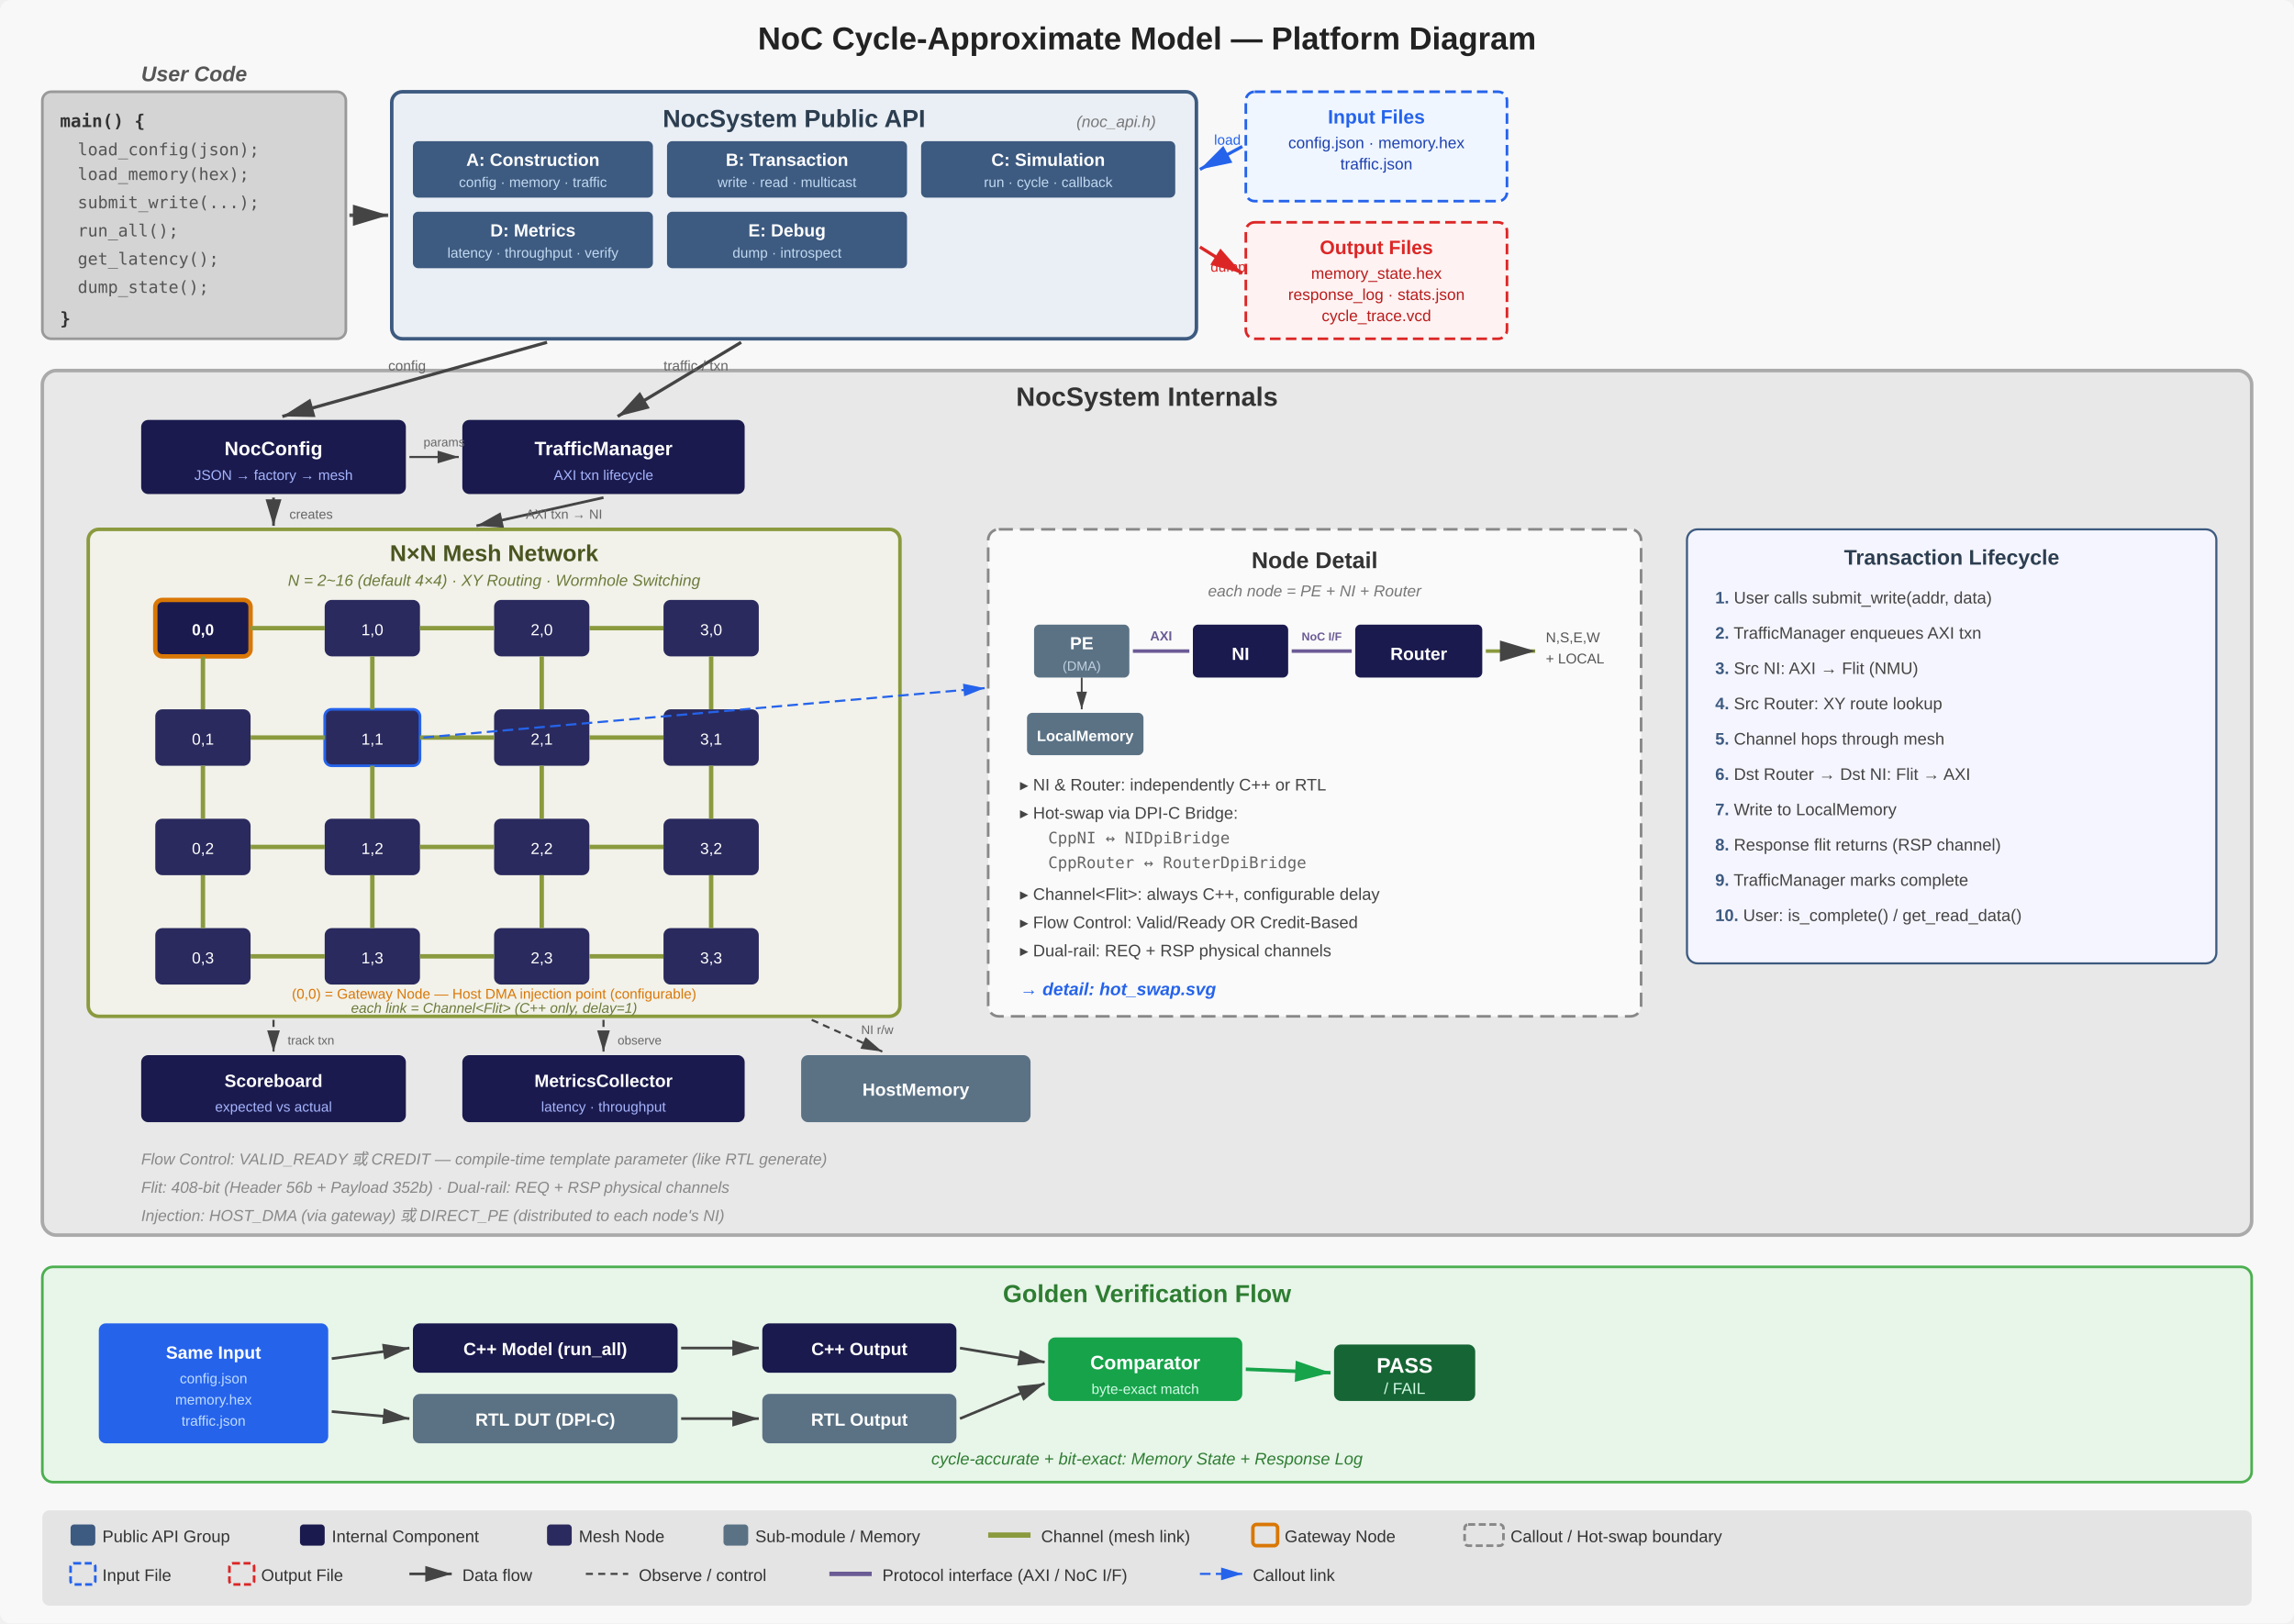
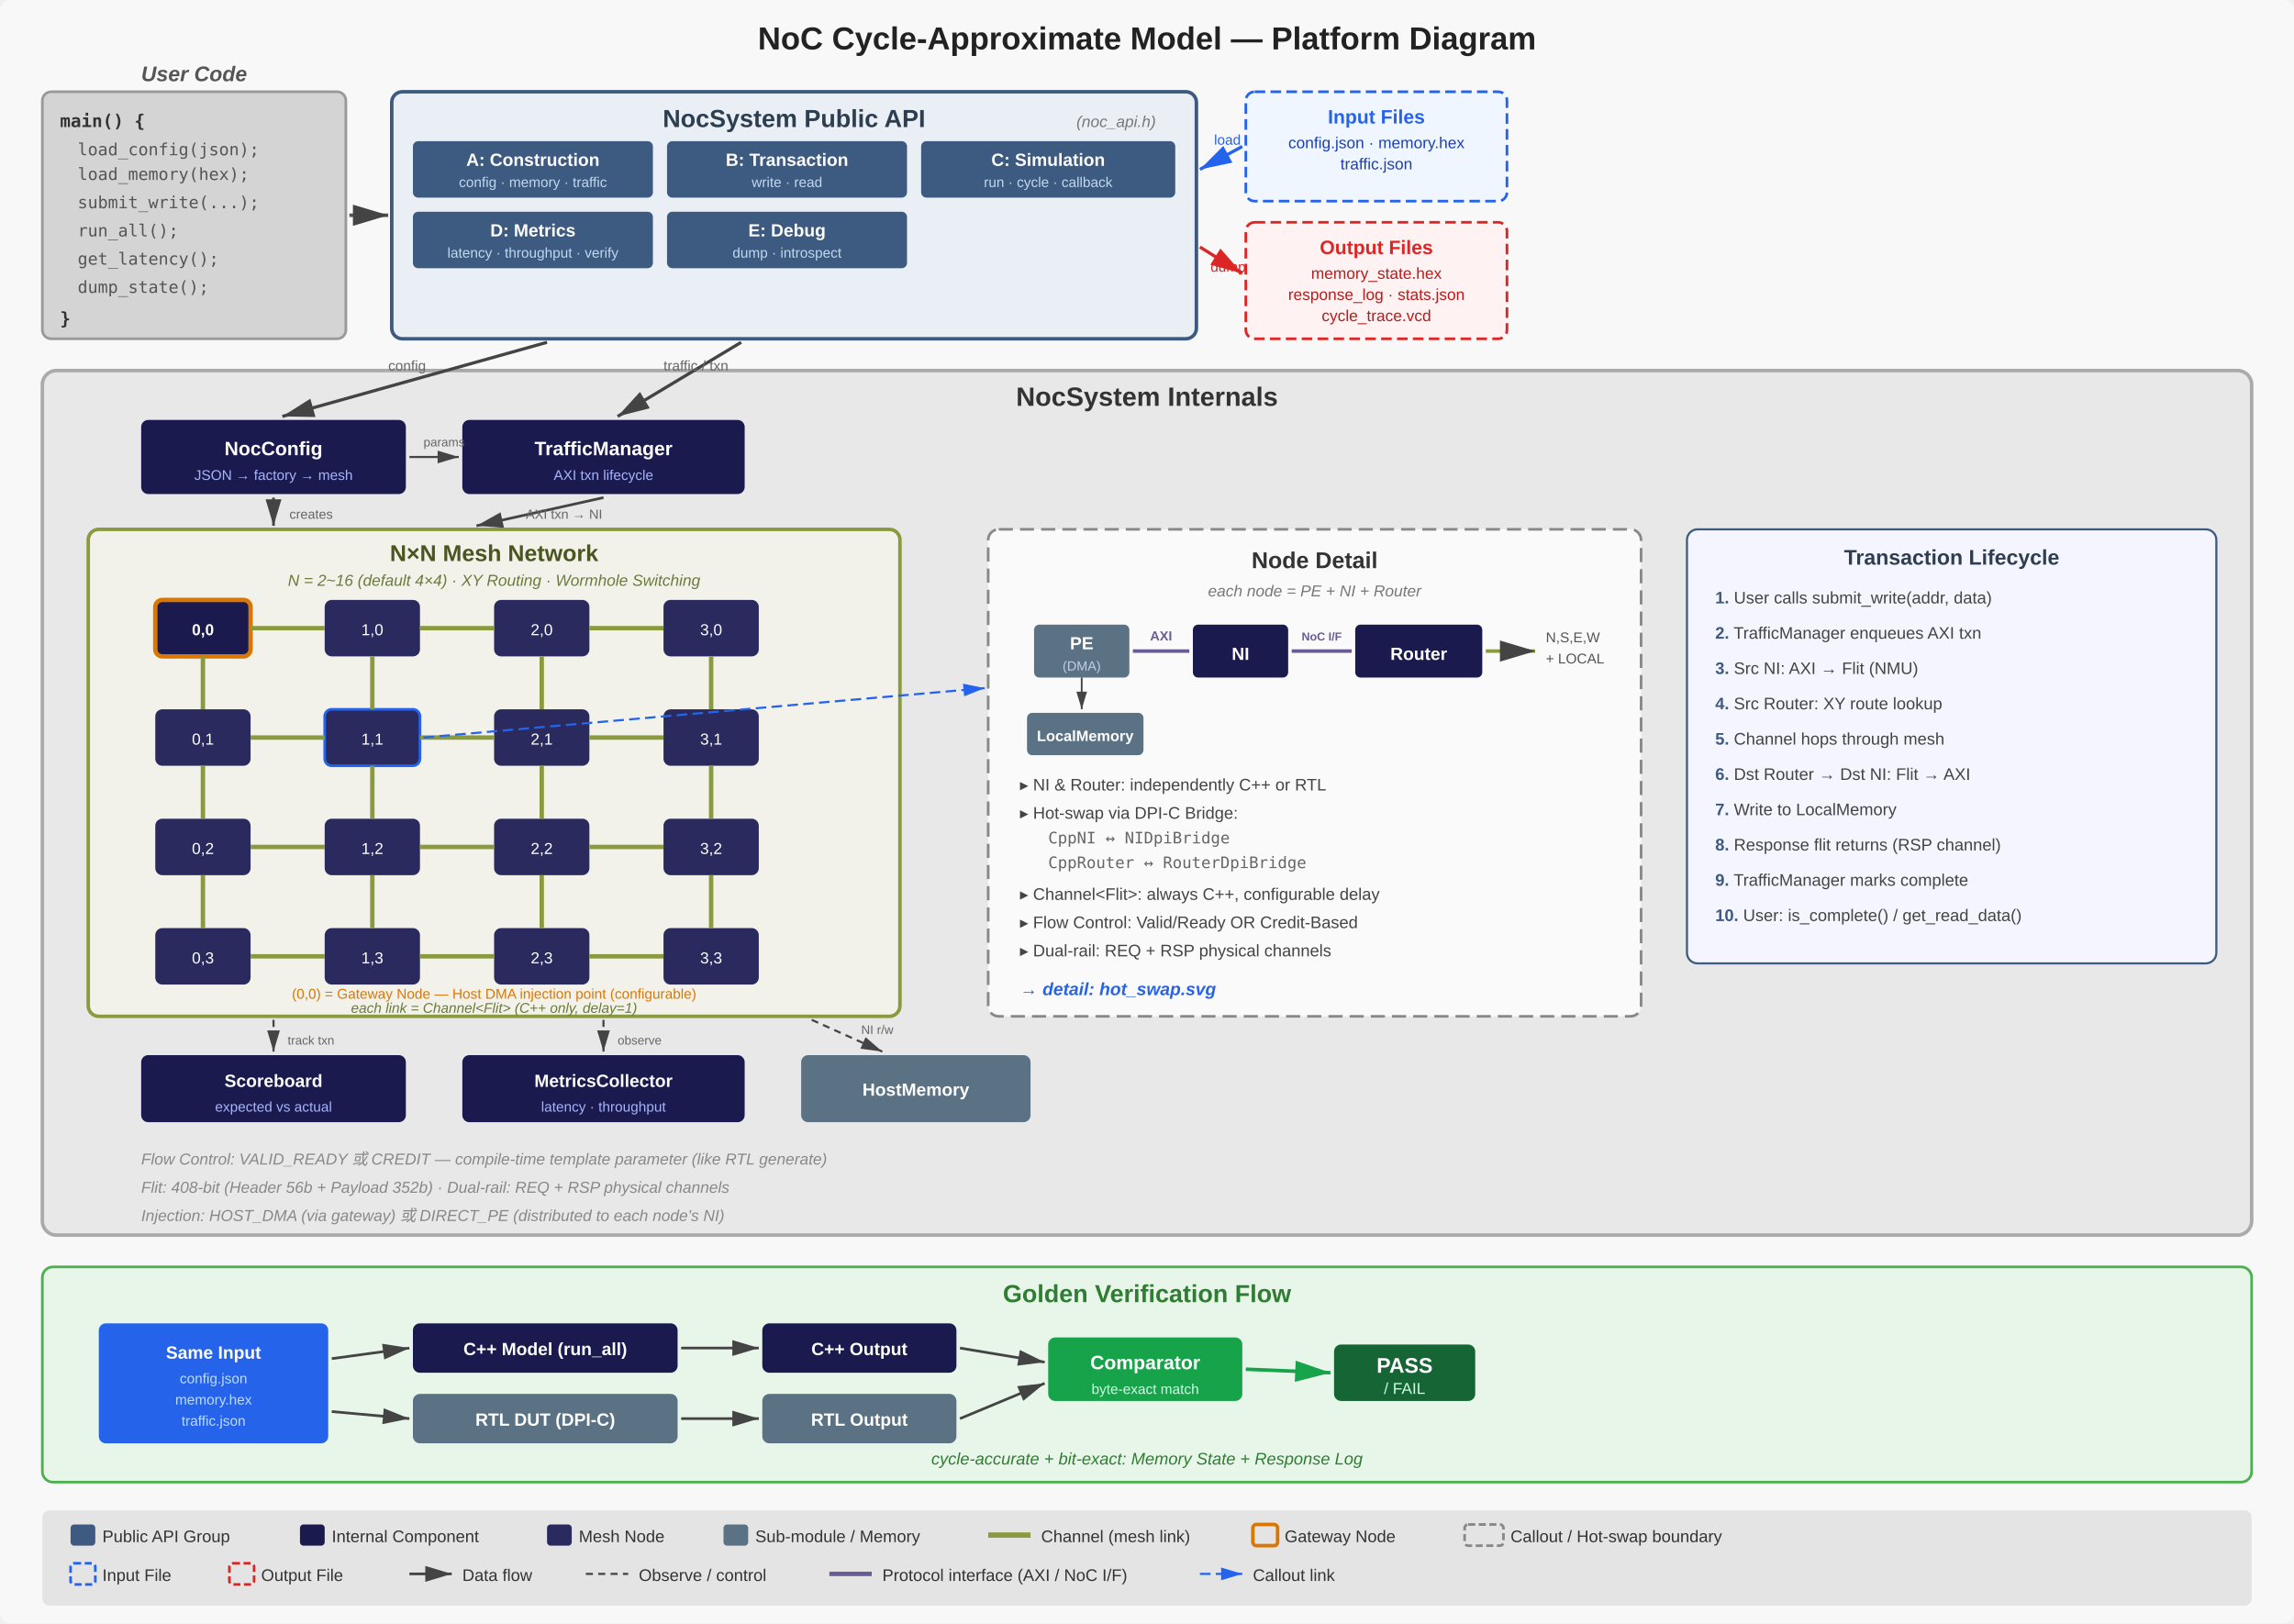
<svg xmlns="http://www.w3.org/2000/svg" viewBox="0 0 1300 920" font-family="Segoe UI, Arial, sans-serif" font-size="13">
  <defs>
    <marker id="a" viewBox="0 0 10 6" refX="10" refY="3" markerWidth="10" markerHeight="6" orient="auto">
      <path d="M0,0 L10,3 L0,6 Z" fill="#444" />
    </marker>
    <marker id="ab" viewBox="0 0 10 6" refX="10" refY="3" markerWidth="10" markerHeight="6" orient="auto">
      <path d="M0,0 L10,3 L0,6 Z" fill="#2563eb" />
    </marker>
    <marker id="ar" viewBox="0 0 10 6" refX="10" refY="3" markerWidth="10" markerHeight="6" orient="auto">
      <path d="M0,0 L10,3 L0,6 Z" fill="#dc2626" />
    </marker>
    <marker id="ag" viewBox="0 0 10 6" refX="10" refY="3" markerWidth="10" markerHeight="6" orient="auto">
      <path d="M0,0 L10,3 L0,6 Z" fill="#16a34a" />
    </marker>
    <marker id="ao" viewBox="0 0 10 6" refX="10" refY="3" markerWidth="10" markerHeight="6" orient="auto">
      <path d="M0,0 L10,3 L0,6 Z" fill="#d97706" />
    </marker>
  </defs>
  <rect width="1300" height="920" fill="#f8f8f8" rx="6" />
  <text x="650" y="28" text-anchor="middle" font-size="18" font-weight="bold" fill="#222">NoC Cycle-Approximate Model — Platform Diagram</text>
  <text x="110" y="46" text-anchor="middle" font-size="12" font-weight="bold" fill="#555" font-style="italic">User Code</text>
  <rect x="24" y="52" width="172" height="140" rx="5" fill="#d4d4d4" stroke="#999" stroke-width="1.5" />
  <text x="34" y="72" font-family="Consolas, monospace" font-size="10" fill="#333" font-weight="bold">main() {</text>
  <text x="44" y="88" font-family="Consolas, monospace" font-size="9.5" fill="#555">load_config(json);</text>
  <text x="44" y="102" font-family="Consolas, monospace" font-size="9.5" fill="#555">load_memory(hex);</text>
  <text x="44" y="118" font-family="Consolas, monospace" font-size="9.5" fill="#555">submit_write(...);</text>
  <text x="44" y="134" font-family="Consolas, monospace" font-size="9.5" fill="#555">run_all();</text>
  <text x="44" y="150" font-family="Consolas, monospace" font-size="9.5" fill="#555">get_latency();</text>
  <text x="44" y="166" font-family="Consolas, monospace" font-size="9.5" fill="#555">dump_state();</text>
  <text x="34" y="184" font-family="Consolas, monospace" font-size="10" fill="#333" font-weight="bold">}</text>
  <rect x="222" y="52" width="456" height="140" rx="6" fill="#eaeff5" stroke="#3d5a80" stroke-width="2" />
  <text x="450" y="72" text-anchor="middle" font-size="14" font-weight="bold" fill="#2c3e50">NocSystem Public API</text>
  <text x="610" y="72" font-size="9" fill="#777" font-style="italic">(noc_api.h)</text>
  <rect x="234" y="80" width="136" height="32" rx="3" fill="#3d5a80" />
  <text x="302" y="94" text-anchor="middle" font-size="10" fill="white" font-weight="bold">A: Construction</text>
  <text x="302" y="106" text-anchor="middle" font-size="8" fill="#c0d8f0">config · memory · traffic</text>
  <rect x="378" y="80" width="136" height="32" rx="3" fill="#3d5a80" />
  <text x="446" y="94" text-anchor="middle" font-size="10" fill="white" font-weight="bold">B: Transaction</text>
-   <text x="446" y="106" text-anchor="middle" font-size="8" fill="#c0d8f0">write · read · multicast</text>
+   <text x="446" y="106" text-anchor="middle" font-size="8" fill="#c0d8f0">write · read</text>
  <rect x="522" y="80" width="144" height="32" rx="3" fill="#3d5a80" />
  <text x="594" y="94" text-anchor="middle" font-size="10" fill="white" font-weight="bold">C: Simulation</text>
  <text x="594" y="106" text-anchor="middle" font-size="8" fill="#c0d8f0">run · cycle · callback</text>
  <rect x="234" y="120" width="136" height="32" rx="3" fill="#3d5a80" />
  <text x="302" y="134" text-anchor="middle" font-size="10" fill="white" font-weight="bold">D: Metrics</text>
  <text x="302" y="146" text-anchor="middle" font-size="8" fill="#c0d8f0">latency · throughput · verify</text>
  <rect x="378" y="120" width="136" height="32" rx="3" fill="#3d5a80" />
  <text x="446" y="134" text-anchor="middle" font-size="10" fill="white" font-weight="bold">E: Debug</text>
  <text x="446" y="146" text-anchor="middle" font-size="8" fill="#c0d8f0">dump · introspect</text>
  <rect x="706" y="52" width="148" height="62" rx="5" fill="#eff6ff" stroke="#2563eb" stroke-width="1.5" stroke-dasharray="6,3" />
  <text x="780" y="70" text-anchor="middle" font-size="11" fill="#2563eb" font-weight="bold">Input Files</text>
  <text x="780" y="84" text-anchor="middle" font-size="9" fill="#1e40af">config.json · memory.hex</text>
  <text x="780" y="96" text-anchor="middle" font-size="9" fill="#1e40af">traffic.json</text>
  <rect x="706" y="126" width="148" height="66" rx="5" fill="#fef2f2" stroke="#dc2626" stroke-width="1.5" stroke-dasharray="6,3" />
  <text x="780" y="144" text-anchor="middle" font-size="11" fill="#dc2626" font-weight="bold">Output Files</text>
  <text x="780" y="158" text-anchor="middle" font-size="9" fill="#b91c1c">memory_state.hex</text>
  <text x="780" y="170" text-anchor="middle" font-size="9" fill="#b91c1c">response_log · stats.json</text>
  <text x="780" y="182" text-anchor="middle" font-size="9" fill="#b91c1c">cycle_trace.vcd</text>
  <line x1="198" y1="122" x2="220" y2="122" stroke="#555" stroke-width="2" marker-end="url(#a)" />
  <line x1="704" y1="83" x2="680" y2="96" stroke="#2563eb" stroke-width="1.8" marker-end="url(#ab)" />
  <text x="688" y="82" font-size="8" fill="#2563eb">load</text>
  <line x1="680" y1="140" x2="704" y2="155" stroke="#dc2626" stroke-width="1.8" marker-end="url(#ar)" />
  <text x="686" y="154" font-size="8" fill="#dc2626">dump</text>
  <rect x="24" y="210" width="1252" height="490" rx="8" fill="#e8e8e8" stroke="#aaa" stroke-width="2" />
  <text x="650" y="230" text-anchor="middle" font-size="15" font-weight="bold" fill="#333">NocSystem Internals</text>
  <line x1="310" y1="194" x2="160" y2="236" stroke="#444" stroke-width="1.8" marker-end="url(#a)" />
  <text x="220" y="210" font-size="8" fill="#666">config</text>
  <line x1="420" y1="194" x2="350" y2="236" stroke="#444" stroke-width="1.8" marker-end="url(#a)" />
  <text x="376" y="210" font-size="8" fill="#666">traffic / txn</text>
  <rect x="80" y="238" width="150" height="42" rx="4" fill="#1a1a4e" />
  <text x="155" y="258" text-anchor="middle" font-size="11" fill="white" font-weight="bold">NocConfig</text>
  <text x="155" y="272" text-anchor="middle" font-size="8" fill="#a5b4fc">JSON → factory → mesh</text>
  <rect x="262" y="238" width="160" height="42" rx="4" fill="#1a1a4e" />
  <text x="342" y="258" text-anchor="middle" font-size="11" fill="white" font-weight="bold">TrafficManager</text>
  <text x="342" y="272" text-anchor="middle" font-size="8" fill="#a5b4fc">AXI txn lifecycle</text>
  <line x1="155" y1="282" x2="155" y2="298" stroke="#444" stroke-width="1.5" marker-end="url(#a)" />
  <text x="164" y="294" font-size="7.5" fill="#666">creates</text>
  <line x1="232" y1="259" x2="260" y2="259" stroke="#444" stroke-width="1.2" marker-end="url(#a)" />
  <text x="240" y="253" font-size="7" fill="#666">params</text>
  <line x1="342" y1="282" x2="270" y2="298" stroke="#444" stroke-width="1.5" marker-end="url(#a)" />
  <text x="298" y="294" font-size="7.5" fill="#666">AXI txn → NI</text>
  <rect x="50" y="300" width="460" height="276" rx="6" fill="#f2f2ea" stroke="#8a9a3e" stroke-width="2" />
  <text x="280" y="318" text-anchor="middle" font-size="13" font-weight="bold" fill="#4a5520">N×N Mesh Network</text>
  <text x="280" y="332" text-anchor="middle" font-size="9" fill="#6b7a3a" font-style="italic">N = 2~16 (default 4×4) · XY Routing · Wormhole Switching</text>
  <rect x="88" y="340" width="54" height="32" rx="4" fill="#1a1a4e" stroke="#d97706" stroke-width="2.5" />
  <text x="115" y="360" text-anchor="middle" font-size="9" fill="white" font-weight="bold">0,0</text>
  <rect x="184" y="340" width="54" height="32" rx="4" fill="#2a2a5e" />
  <text x="211" y="360" text-anchor="middle" font-size="9" fill="white">1,0</text>
  <rect x="280" y="340" width="54" height="32" rx="4" fill="#2a2a5e" />
  <text x="307" y="360" text-anchor="middle" font-size="9" fill="white">2,0</text>
  <rect x="376" y="340" width="54" height="32" rx="4" fill="#2a2a5e" />
  <text x="403" y="360" text-anchor="middle" font-size="9" fill="white">3,0</text>
  <rect x="88" y="402" width="54" height="32" rx="4" fill="#2a2a5e" />
  <text x="115" y="422" text-anchor="middle" font-size="9" fill="white">0,1</text>
  <rect x="184" y="402" width="54" height="32" rx="4" fill="#2a2a5e" stroke="#2563eb" stroke-width="1.5" />
  <text x="211" y="422" text-anchor="middle" font-size="9" fill="white">1,1</text>
  <rect x="280" y="402" width="54" height="32" rx="4" fill="#2a2a5e" />
  <text x="307" y="422" text-anchor="middle" font-size="9" fill="white">2,1</text>
  <rect x="376" y="402" width="54" height="32" rx="4" fill="#2a2a5e" />
  <text x="403" y="422" text-anchor="middle" font-size="9" fill="white">3,1</text>
  <rect x="88" y="464" width="54" height="32" rx="4" fill="#2a2a5e" />
  <text x="115" y="484" text-anchor="middle" font-size="9" fill="white">0,2</text>
  <rect x="184" y="464" width="54" height="32" rx="4" fill="#2a2a5e" />
  <text x="211" y="484" text-anchor="middle" font-size="9" fill="white">1,2</text>
  <rect x="280" y="464" width="54" height="32" rx="4" fill="#2a2a5e" />
  <text x="307" y="484" text-anchor="middle" font-size="9" fill="white">2,2</text>
  <rect x="376" y="464" width="54" height="32" rx="4" fill="#2a2a5e" />
  <text x="403" y="484" text-anchor="middle" font-size="9" fill="white">3,2</text>
  <rect x="88" y="526" width="54" height="32" rx="4" fill="#2a2a5e" />
  <text x="115" y="546" text-anchor="middle" font-size="9" fill="white">0,3</text>
  <rect x="184" y="526" width="54" height="32" rx="4" fill="#2a2a5e" />
  <text x="211" y="546" text-anchor="middle" font-size="9" fill="white">1,3</text>
  <rect x="280" y="526" width="54" height="32" rx="4" fill="#2a2a5e" />
  <text x="307" y="546" text-anchor="middle" font-size="9" fill="white">2,3</text>
  <rect x="376" y="526" width="54" height="32" rx="4" fill="#2a2a5e" />
  <text x="403" y="546" text-anchor="middle" font-size="9" fill="white">3,3</text>
  <line x1="142" y1="356" x2="184" y2="356" stroke="#8a9a3e" stroke-width="2.5" />
  <line x1="238" y1="356" x2="280" y2="356" stroke="#8a9a3e" stroke-width="2.5" />
  <line x1="334" y1="356" x2="376" y2="356" stroke="#8a9a3e" stroke-width="2.5" />
  <line x1="142" y1="418" x2="184" y2="418" stroke="#8a9a3e" stroke-width="2.5" />
  <line x1="238" y1="418" x2="280" y2="418" stroke="#8a9a3e" stroke-width="2.5" />
  <line x1="334" y1="418" x2="376" y2="418" stroke="#8a9a3e" stroke-width="2.5" />
  <line x1="142" y1="480" x2="184" y2="480" stroke="#8a9a3e" stroke-width="2.5" />
  <line x1="238" y1="480" x2="280" y2="480" stroke="#8a9a3e" stroke-width="2.5" />
  <line x1="334" y1="480" x2="376" y2="480" stroke="#8a9a3e" stroke-width="2.5" />
  <line x1="142" y1="542" x2="184" y2="542" stroke="#8a9a3e" stroke-width="2.5" />
  <line x1="238" y1="542" x2="280" y2="542" stroke="#8a9a3e" stroke-width="2.5" />
  <line x1="334" y1="542" x2="376" y2="542" stroke="#8a9a3e" stroke-width="2.5" />
  <line x1="115" y1="372" x2="115" y2="402" stroke="#8a9a3e" stroke-width="2.5" />
  <line x1="115" y1="434" x2="115" y2="464" stroke="#8a9a3e" stroke-width="2.5" />
  <line x1="115" y1="496" x2="115" y2="526" stroke="#8a9a3e" stroke-width="2.5" />
  <line x1="211" y1="372" x2="211" y2="402" stroke="#8a9a3e" stroke-width="2.5" />
  <line x1="211" y1="434" x2="211" y2="464" stroke="#8a9a3e" stroke-width="2.5" />
  <line x1="211" y1="496" x2="211" y2="526" stroke="#8a9a3e" stroke-width="2.5" />
  <line x1="307" y1="372" x2="307" y2="402" stroke="#8a9a3e" stroke-width="2.5" />
  <line x1="307" y1="434" x2="307" y2="464" stroke="#8a9a3e" stroke-width="2.5" />
  <line x1="307" y1="496" x2="307" y2="526" stroke="#8a9a3e" stroke-width="2.5" />
  <line x1="403" y1="372" x2="403" y2="402" stroke="#8a9a3e" stroke-width="2.5" />
  <line x1="403" y1="434" x2="403" y2="464" stroke="#8a9a3e" stroke-width="2.5" />
  <line x1="403" y1="496" x2="403" y2="526" stroke="#8a9a3e" stroke-width="2.5" />
  <text x="280" y="566" text-anchor="middle" font-size="8" fill="#d97706">(0,0) = Gateway Node — Host DMA injection point (configurable)</text>
  <text x="280" y="574" text-anchor="middle" font-size="8" fill="#6b7a3a" font-style="italic">each link = Channel&lt;Flit&gt; (C++ only, delay=1)</text>
  <rect x="560" y="300" width="370" height="276" rx="6" fill="#fafafa" stroke="#888" stroke-width="1.5" stroke-dasharray="8,4" />
  <text x="745" y="322" text-anchor="middle" font-size="13" font-weight="bold" fill="#333">Node Detail</text>
  <text x="745" y="338" text-anchor="middle" font-size="9" fill="#777" font-style="italic">each node = PE + NI + Router</text>
  <line x1="240" y1="418" x2="558" y2="390" stroke="#2563eb" stroke-width="1.2" stroke-dasharray="6,3" marker-end="url(#ab)" />
  <rect x="586" y="354" width="54" height="30" rx="3" fill="#5b7285" />
  <text x="613" y="368" text-anchor="middle" font-size="10" fill="white" font-weight="bold">PE</text>
  <text x="613" y="380" text-anchor="middle" font-size="7.5" fill="#c0d0e0">(DMA)</text>
  <line x1="642" y1="369" x2="674" y2="369" stroke="#6b5b95" stroke-width="2" />
  <text x="658" y="363" text-anchor="middle" font-size="7.5" fill="#6b5b95" font-weight="bold">AXI</text>
  <rect x="676" y="354" width="54" height="30" rx="3" fill="#1a1a4e" />
  <text x="703" y="374" text-anchor="middle" font-size="10" fill="white" font-weight="bold">NI</text>
  <line x1="732" y1="369" x2="766" y2="369" stroke="#6b5b95" stroke-width="2" />
  <text x="749" y="363" text-anchor="middle" font-size="6.5" fill="#6b5b95" font-weight="bold">NoC I/F</text>
  <rect x="768" y="354" width="72" height="30" rx="3" fill="#1a1a4e" />
  <text x="804" y="374" text-anchor="middle" font-size="10" fill="white" font-weight="bold">Router</text>
  <line x1="842" y1="369" x2="870" y2="369" stroke="#8a9a3e" stroke-width="2" marker-end="url(#a)" />
  <text x="876" y="364" font-size="8" fill="#555">N,S,E,W</text>
  <text x="876" y="376" font-size="8" fill="#555">+ LOCAL</text>
  <rect x="582" y="404" width="66" height="24" rx="3" fill="#5b7285" />
  <text x="615" y="420" text-anchor="middle" font-size="8.5" fill="white" font-weight="bold">LocalMemory</text>
  <line x1="613" y1="384" x2="613" y2="402" stroke="#444" stroke-width="1" marker-end="url(#a)" />
  <text x="578" y="448" font-size="9.5" fill="#444">▸ NI &amp; Router: independently C++ or RTL</text>
  <text x="578" y="464" font-size="9.5" fill="#444">▸ Hot-swap via DPI-C Bridge:</text>
  <text x="594" y="478" font-size="9" fill="#666" font-family="Consolas, monospace">CppNI     ↔ NIDpiBridge</text>
  <text x="594" y="492" font-size="9" fill="#666" font-family="Consolas, monospace">CppRouter ↔ RouterDpiBridge</text>
  <text x="578" y="510" font-size="9.5" fill="#444">▸ Channel&lt;Flit&gt;: always C++, configurable delay</text>
  <text x="578" y="526" font-size="9.5" fill="#444">▸ Flow Control: Valid/Ready OR Credit-Based</text>
  <text x="578" y="542" font-size="9.5" fill="#444">▸ Dual-rail: REQ + RSP physical channels</text>
  <text x="578" y="564" font-size="10" fill="#2563eb" font-weight="bold" font-style="italic">→ detail: hot_swap.svg</text>
  <rect x="80" y="598" width="150" height="38" rx="4" fill="#1a1a4e" />
  <text x="155" y="616" text-anchor="middle" font-size="10" fill="white" font-weight="bold">Scoreboard</text>
  <text x="155" y="630" text-anchor="middle" font-size="8" fill="#a5b4fc">expected vs actual</text>
  <rect x="262" y="598" width="160" height="38" rx="4" fill="#1a1a4e" />
  <text x="342" y="616" text-anchor="middle" font-size="10" fill="white" font-weight="bold">MetricsCollector</text>
  <text x="342" y="630" text-anchor="middle" font-size="8" fill="#a5b4fc">latency · throughput</text>
  <rect x="454" y="598" width="130" height="38" rx="4" fill="#5b7285" />
  <text x="519" y="621" text-anchor="middle" font-size="10" fill="white" font-weight="bold">HostMemory</text>
  <line x1="155" y1="578" x2="155" y2="596" stroke="#444" stroke-width="1.2" stroke-dasharray="4,3" marker-end="url(#a)" />
  <text x="163" y="592" font-size="7" fill="#666">track txn</text>
  <line x1="342" y1="578" x2="342" y2="596" stroke="#444" stroke-width="1.2" stroke-dasharray="4,3" marker-end="url(#a)" />
  <text x="350" y="592" font-size="7" fill="#666">observe</text>
  <line x1="460" y1="578" x2="500" y2="596" stroke="#444" stroke-width="1.2" stroke-dasharray="4,3" marker-end="url(#a)" />
  <text x="488" y="586" font-size="7" fill="#666">NI r/w</text>
  <rect x="956" y="300" width="300" height="246" rx="6" fill="#f5f5ff" stroke="#3d5a80" stroke-width="1.2" />
  <text x="1106" y="320" text-anchor="middle" font-size="12" font-weight="bold" fill="#2c3e50">Transaction Lifecycle</text>
  <text x="972" y="342" font-size="9.5" fill="#444">
    <tspan font-weight="bold" fill="#3d5a80">1.</tspan> User calls submit_write(addr, data)</text>
  <text x="972" y="362" font-size="9.5" fill="#444">
    <tspan font-weight="bold" fill="#3d5a80">2.</tspan> TrafficManager enqueues AXI txn</text>
  <text x="972" y="382" font-size="9.5" fill="#444">
    <tspan font-weight="bold" fill="#3d5a80">3.</tspan> Src NI: AXI → Flit (NMU)</text>
  <text x="972" y="402" font-size="9.5" fill="#444">
    <tspan font-weight="bold" fill="#3d5a80">4.</tspan> Src Router: XY route lookup</text>
  <text x="972" y="422" font-size="9.5" fill="#444">
    <tspan font-weight="bold" fill="#3d5a80">5.</tspan> Channel hops through mesh</text>
  <text x="972" y="442" font-size="9.5" fill="#444">
    <tspan font-weight="bold" fill="#3d5a80">6.</tspan> Dst Router → Dst NI: Flit → AXI</text>
  <text x="972" y="462" font-size="9.5" fill="#444">
    <tspan font-weight="bold" fill="#3d5a80">7.</tspan> Write to LocalMemory</text>
  <text x="972" y="482" font-size="9.5" fill="#444">
    <tspan font-weight="bold" fill="#3d5a80">8.</tspan> Response flit returns (RSP channel)</text>
  <text x="972" y="502" font-size="9.5" fill="#444">
    <tspan font-weight="bold" fill="#3d5a80">9.</tspan> TrafficManager marks complete</text>
  <text x="972" y="522" font-size="9.5" fill="#444">
    <tspan font-weight="bold" fill="#3d5a80">10.</tspan> User: is_complete() / get_read_data()</text>
  <text x="80" y="660" font-size="9" fill="#888" font-style="italic">Flow Control: VALID_READY 或 CREDIT — compile-time template parameter (like RTL generate)</text>
  <text x="80" y="676" font-size="9" fill="#888" font-style="italic">Flit: 408-bit (Header 56b + Payload 352b) · Dual-rail: REQ + RSP physical channels</text>
  <text x="80" y="692" font-size="9" fill="#888" font-style="italic">Injection: HOST_DMA (via gateway) 或 DIRECT_PE (distributed to each node's NI)</text>
  <rect x="24" y="718" width="1252" height="122" rx="6" fill="#e8f5e9" stroke="#4caf50" stroke-width="1.5" />
  <text x="650" y="738" text-anchor="middle" font-size="14" font-weight="bold" fill="#2e7d32">Golden Verification Flow</text>
  <rect x="56" y="750" width="130" height="68" rx="4" fill="#2563eb" />
  <text x="121" y="770" text-anchor="middle" font-size="10" fill="white" font-weight="bold">Same Input</text>
  <text x="121" y="784" text-anchor="middle" font-size="8" fill="#bfdbfe">config.json</text>
  <text x="121" y="796" text-anchor="middle" font-size="8" fill="#bfdbfe">memory.hex</text>
  <text x="121" y="808" text-anchor="middle" font-size="8" fill="#bfdbfe">traffic.json</text>
  <rect x="234" y="750" width="150" height="28" rx="4" fill="#1a1a4e" />
  <text x="309" y="768" text-anchor="middle" font-size="10" fill="white" font-weight="bold">C++ Model (run_all)</text>
  <rect x="234" y="790" width="150" height="28" rx="4" fill="#5b7285" />
  <text x="309" y="808" text-anchor="middle" font-size="10" fill="white" font-weight="bold">RTL DUT (DPI-C)</text>
  <line x1="188" y1="770" x2="232" y2="764" stroke="#444" stroke-width="1.5" marker-end="url(#a)" />
  <line x1="188" y1="800" x2="232" y2="804" stroke="#444" stroke-width="1.5" marker-end="url(#a)" />
  <rect x="432" y="750" width="110" height="28" rx="4" fill="#1a1a4e" />
  <text x="487" y="768" text-anchor="middle" font-size="10" fill="white" font-weight="bold">C++ Output</text>
  <rect x="432" y="790" width="110" height="28" rx="4" fill="#5b7285" />
  <text x="487" y="808" text-anchor="middle" font-size="10" fill="white" font-weight="bold">RTL Output</text>
  <line x1="386" y1="764" x2="430" y2="764" stroke="#444" stroke-width="1.5" marker-end="url(#a)" />
  <line x1="386" y1="804" x2="430" y2="804" stroke="#444" stroke-width="1.5" marker-end="url(#a)" />
  <rect x="594" y="758" width="110" height="36" rx="4" fill="#16a34a" />
  <text x="649" y="776" text-anchor="middle" font-size="11" fill="white" font-weight="bold">Comparator</text>
  <text x="649" y="790" text-anchor="middle" font-size="8" fill="#d1fae5">byte-exact match</text>
  <line x1="544" y1="764" x2="592" y2="772" stroke="#444" stroke-width="1.5" marker-end="url(#a)" />
  <line x1="544" y1="804" x2="592" y2="784" stroke="#444" stroke-width="1.5" marker-end="url(#a)" />
  <rect x="756" y="762" width="80" height="32" rx="4" fill="#166534" />
  <text x="796" y="778" text-anchor="middle" font-size="12" fill="white" font-weight="bold">PASS</text>
  <text x="796" y="790" text-anchor="middle" font-size="9" fill="#d1fae5">/ FAIL</text>
  <line x1="706" y1="776" x2="754" y2="778" stroke="#16a34a" stroke-width="2" marker-end="url(#ag)" />
  <text x="650" y="830" text-anchor="middle" font-size="9.5" fill="#2e7d32" font-style="italic">cycle-accurate + bit-exact: Memory State + Response Log</text>
  <rect x="24" y="856" width="1252" height="54" rx="4" fill="#e4e4e4" />
  <rect x="40" y="864" width="14" height="12" rx="2" fill="#3d5a80" />
  <text x="58" y="874" font-size="9.5" fill="#333">Public API Group</text>
  <rect x="170" y="864" width="14" height="12" rx="2" fill="#1a1a4e" />
  <text x="188" y="874" font-size="9.5" fill="#333">Internal Component</text>
  <rect x="310" y="864" width="14" height="12" rx="2" fill="#2a2a5e" />
  <text x="328" y="874" font-size="9.5" fill="#333">Mesh Node</text>
  <rect x="410" y="864" width="14" height="12" rx="2" fill="#5b7285" />
  <text x="428" y="874" font-size="9.5" fill="#333">Sub-module / Memory</text>
  <line x1="560" y1="870" x2="584" y2="870" stroke="#8a9a3e" stroke-width="3" />
  <text x="590" y="874" font-size="9.5" fill="#333">Channel (mesh link)</text>
  <rect x="710" y="864" width="14" height="12" rx="2" fill="none" stroke="#d97706" stroke-width="2" />
  <text x="728" y="874" font-size="9.5" fill="#333">Gateway Node</text>
  <rect x="830" y="864" width="22" height="12" rx="2" fill="none" stroke="#888" stroke-width="1.5" stroke-dasharray="4,2" />
  <text x="856" y="874" font-size="9.5" fill="#333">Callout / Hot-swap boundary</text>
  <rect x="40" y="886" width="14" height="12" rx="2" fill="none" stroke="#2563eb" stroke-width="1.5" stroke-dasharray="4,2" />
  <text x="58" y="896" font-size="9.5" fill="#333">Input File</text>
  <rect x="130" y="886" width="14" height="12" rx="2" fill="none" stroke="#dc2626" stroke-width="1.5" stroke-dasharray="4,2" />
  <text x="148" y="896" font-size="9.5" fill="#333">Output File</text>
  <line x1="232" y1="892" x2="256" y2="892" stroke="#444" stroke-width="1.5" marker-end="url(#a)" />
  <text x="262" y="896" font-size="9.5" fill="#333">Data flow</text>
  <line x1="332" y1="892" x2="356" y2="892" stroke="#444" stroke-width="1.2" stroke-dasharray="4,3" />
  <text x="362" y="896" font-size="9.5" fill="#333">Observe / control</text>
  <line x1="470" y1="892" x2="494" y2="892" stroke="#6b5b95" stroke-width="2.5" />
  <text x="500" y="896" font-size="9.5" fill="#333">Protocol interface (AXI / NoC I/F)</text>
  <line x1="680" y1="892" x2="704" y2="892" stroke="#2563eb" stroke-width="1.2" stroke-dasharray="6,3" marker-end="url(#ab)" />
  <text x="710" y="896" font-size="9.5" fill="#333">Callout link</text>
</svg>
